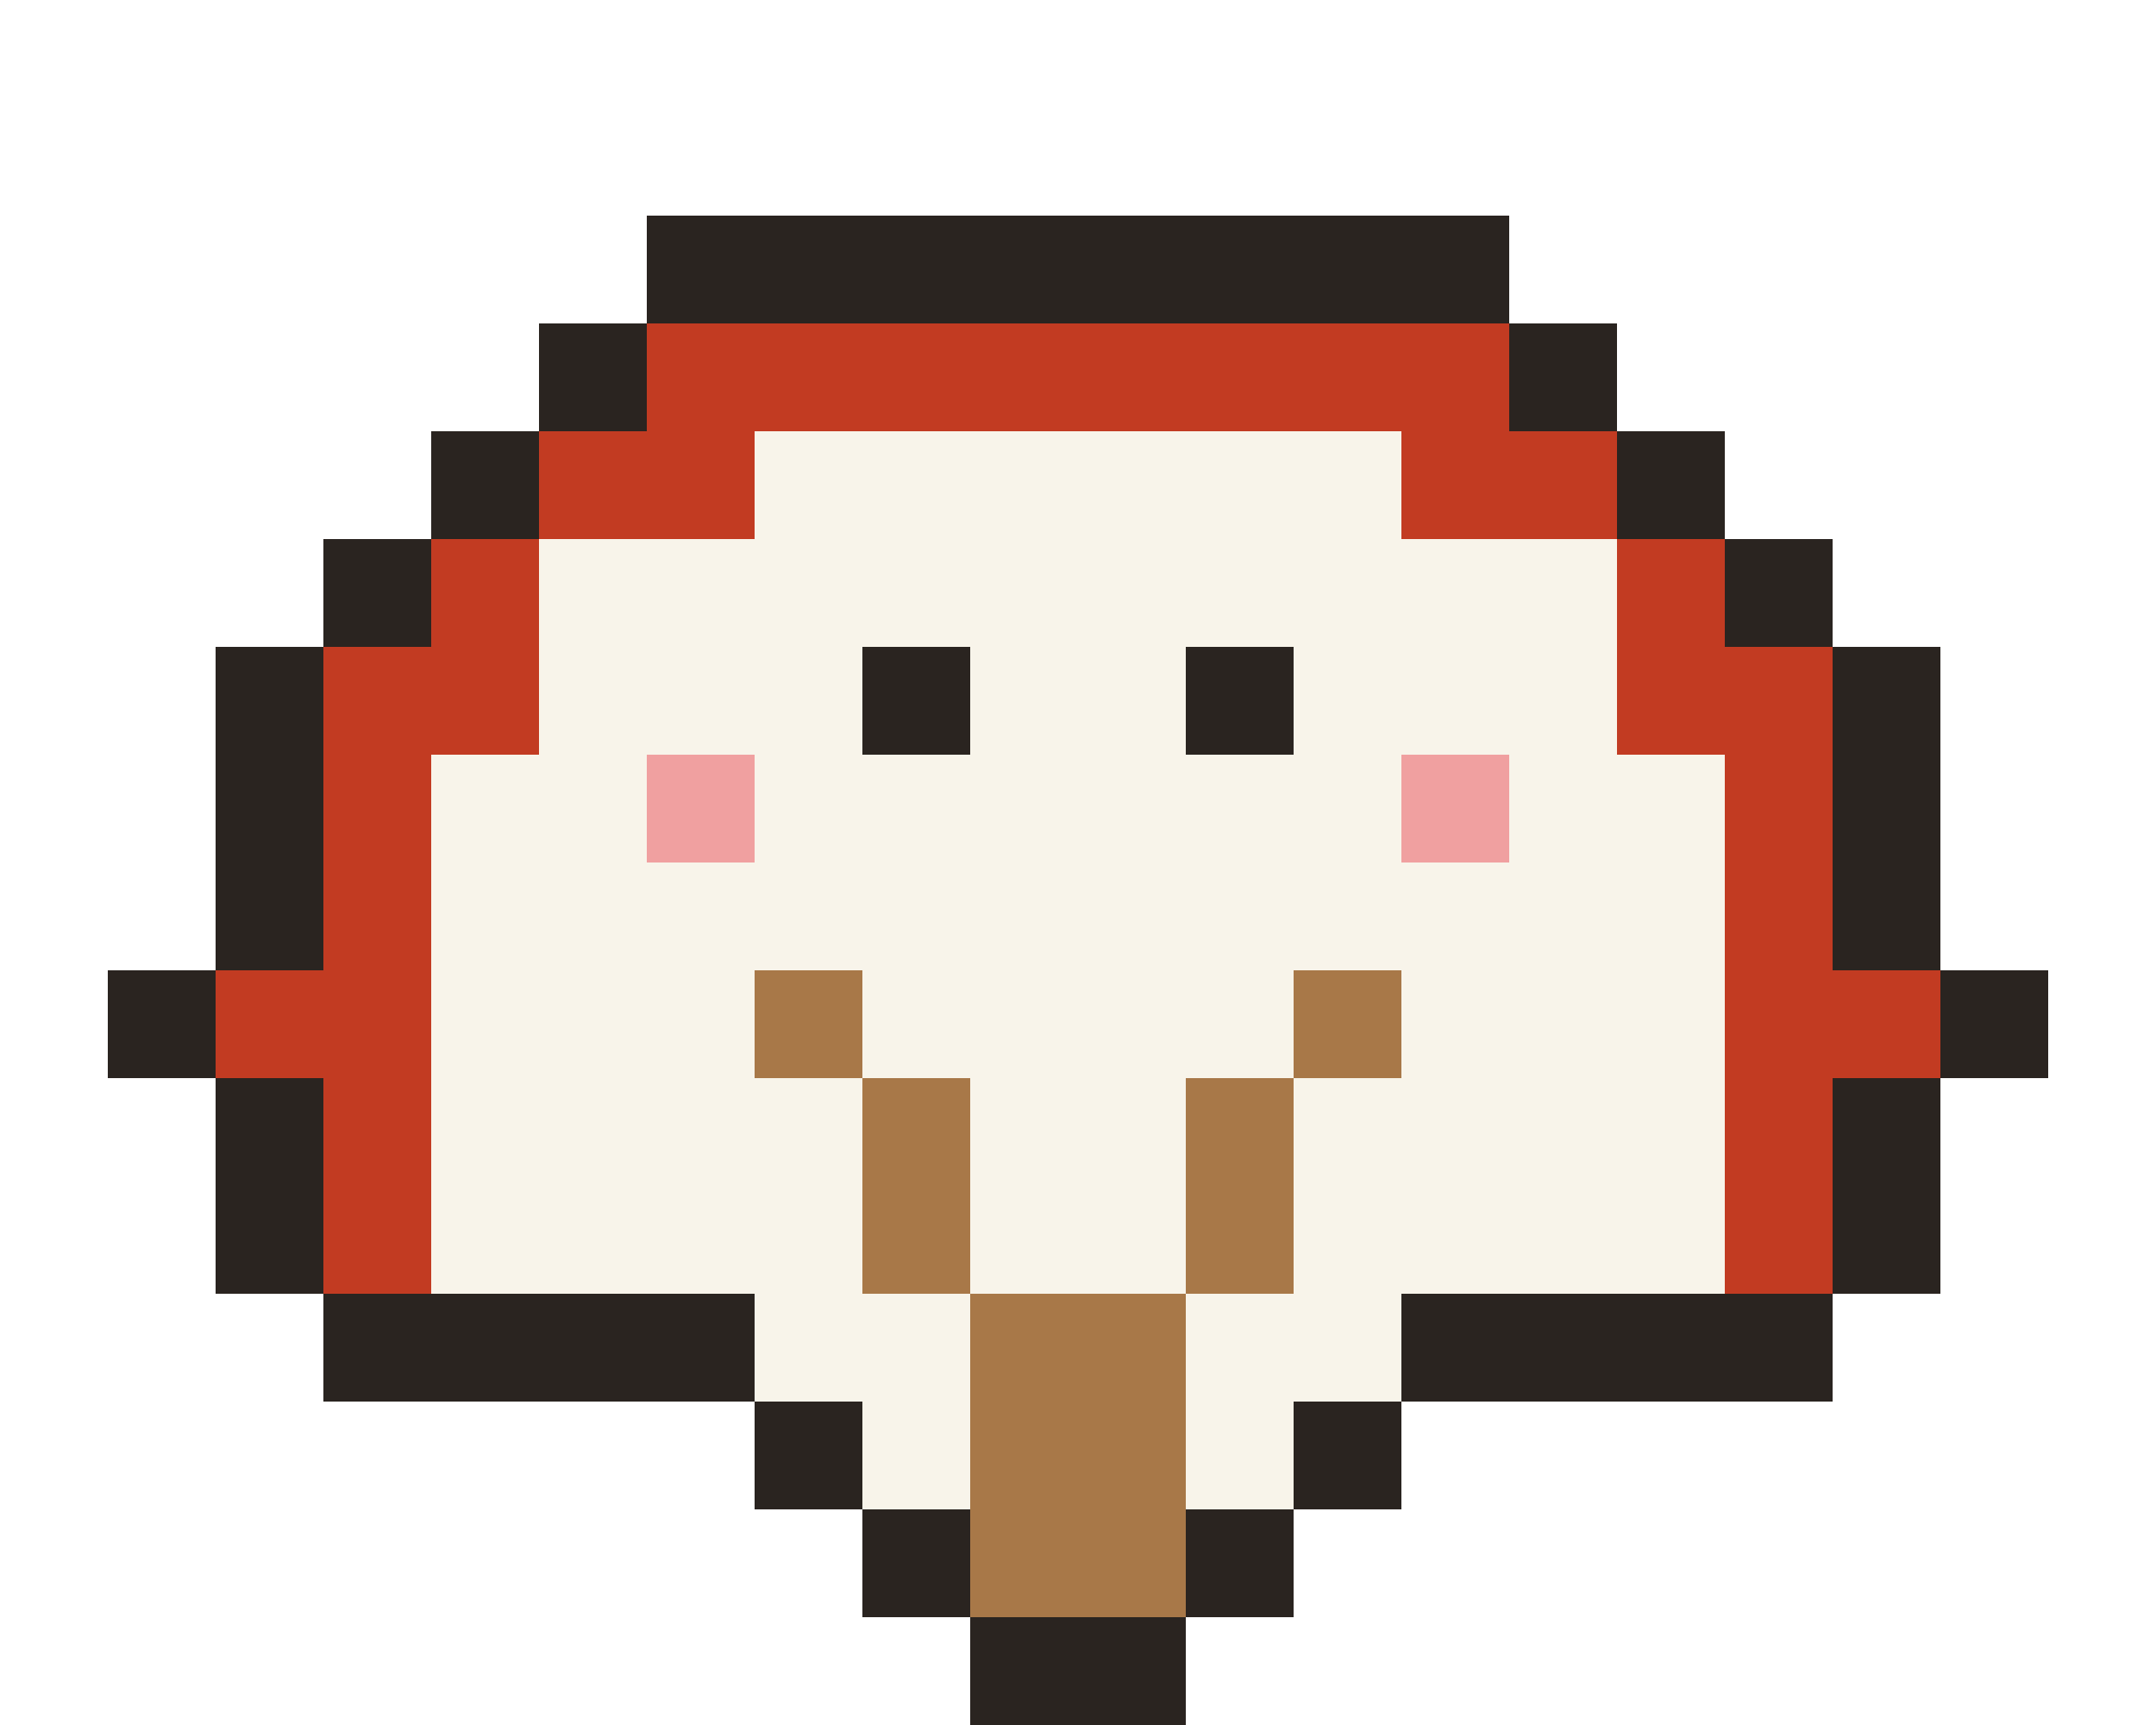
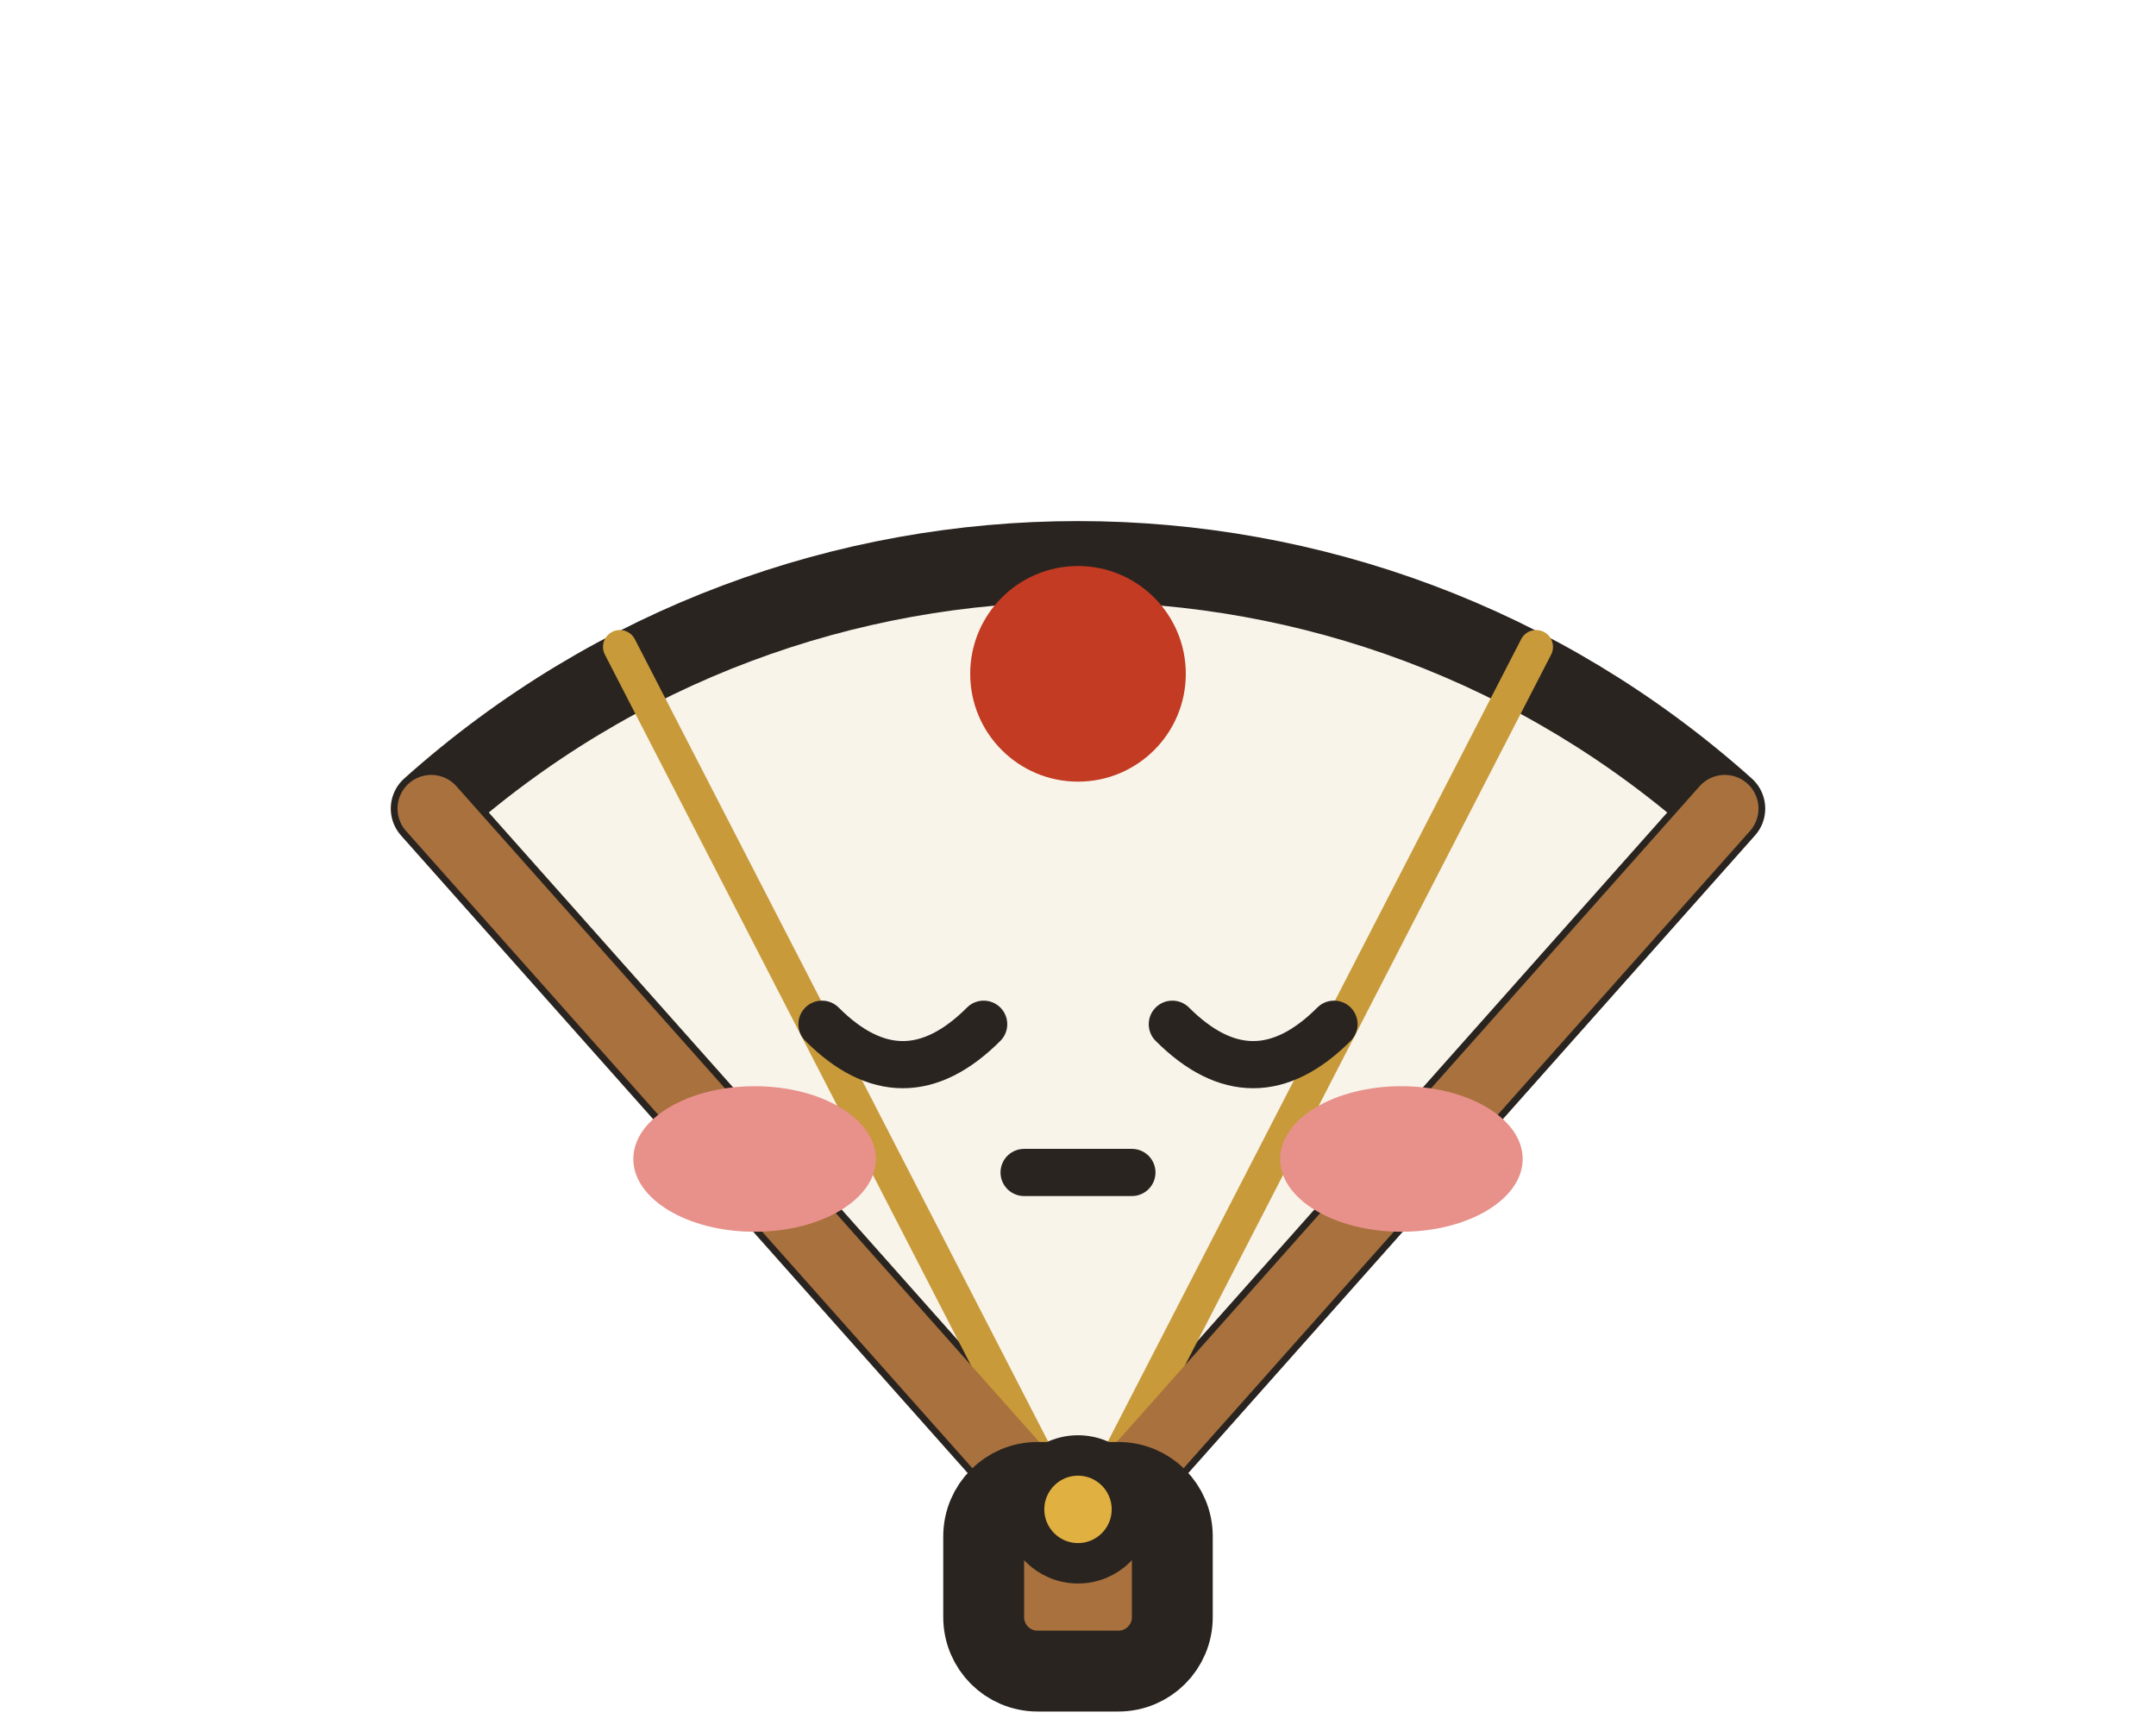
- <svg xmlns="http://www.w3.org/2000/svg" viewBox="0 0 20 16" width="160" height="128" shape-rendering="crispEdges">
-   <rect x="6" y="2" width="8" height="1" fill="#2a2420" />
-   <rect x="5" y="3" width="1" height="1" fill="#2a2420" />
-   <rect x="6" y="3" width="8" height="1" fill="#c23b22" />
-   <rect x="14" y="3" width="1" height="1" fill="#2a2420" />
-   <rect x="4" y="4" width="1" height="1" fill="#2a2420" />
-   <rect x="5" y="4" width="2" height="1" fill="#c23b22" />
-   <rect x="7" y="4" width="6" height="1" fill="#f8f4ea" />
-   <rect x="13" y="4" width="2" height="1" fill="#c23b22" />
-   <rect x="15" y="4" width="1" height="1" fill="#2a2420" />
-   <rect x="3" y="5" width="1" height="1" fill="#2a2420" />
-   <rect x="4" y="5" width="1" height="1" fill="#c23b22" />
-   <rect x="5" y="5" width="10" height="1" fill="#f8f4ea" />
-   <rect x="15" y="5" width="1" height="1" fill="#c23b22" />
-   <rect x="16" y="5" width="1" height="1" fill="#2a2420" />
-   <rect x="2" y="6" width="1" height="1" fill="#2a2420" />
-   <rect x="3" y="6" width="2" height="1" fill="#c23b22" />
-   <rect x="5" y="6" width="3" height="1" fill="#f8f4ea" />
-   <rect x="8" y="6" width="1" height="1" fill="#2a2420" />
-   <rect x="9" y="6" width="2" height="1" fill="#f8f4ea" />
-   <rect x="11" y="6" width="1" height="1" fill="#2a2420" />
-   <rect x="12" y="6" width="3" height="1" fill="#f8f4ea" />
-   <rect x="15" y="6" width="2" height="1" fill="#c23b22" />
-   <rect x="17" y="6" width="1" height="1" fill="#2a2420" />
-   <rect x="2" y="7" width="1" height="1" fill="#2a2420" />
-   <rect x="3" y="7" width="1" height="1" fill="#c23b22" />
-   <rect x="4" y="7" width="2" height="1" fill="#f8f4ea" />
-   <rect x="6" y="7" width="1" height="1" fill="#f0a0a0" />
-   <rect x="7" y="7" width="6" height="1" fill="#f8f4ea" />
-   <rect x="13" y="7" width="1" height="1" fill="#f0a0a0" />
-   <rect x="14" y="7" width="2" height="1" fill="#f8f4ea" />
-   <rect x="16" y="7" width="1" height="1" fill="#c23b22" />
-   <rect x="17" y="7" width="1" height="1" fill="#2a2420" />
-   <rect x="2" y="8" width="1" height="1" fill="#2a2420" />
-   <rect x="3" y="8" width="1" height="1" fill="#c23b22" />
-   <rect x="4" y="8" width="12" height="1" fill="#f8f4ea" />
-   <rect x="16" y="8" width="1" height="1" fill="#c23b22" />
-   <rect x="17" y="8" width="1" height="1" fill="#2a2420" />
-   <rect x="1" y="9" width="1" height="1" fill="#2a2420" />
-   <rect x="2" y="9" width="2" height="1" fill="#c23b22" />
-   <rect x="4" y="9" width="3" height="1" fill="#f8f4ea" />
-   <rect x="7" y="9" width="1" height="1" fill="#a87848" />
-   <rect x="8" y="9" width="4" height="1" fill="#f8f4ea" />
-   <rect x="12" y="9" width="1" height="1" fill="#a87848" />
-   <rect x="13" y="9" width="3" height="1" fill="#f8f4ea" />
-   <rect x="16" y="9" width="2" height="1" fill="#c23b22" />
-   <rect x="18" y="9" width="1" height="1" fill="#2a2420" />
-   <rect x="2" y="10" width="1" height="1" fill="#2a2420" />
-   <rect x="3" y="10" width="1" height="1" fill="#c23b22" />
-   <rect x="4" y="10" width="4" height="1" fill="#f8f4ea" />
-   <rect x="8" y="10" width="1" height="1" fill="#a87848" />
-   <rect x="9" y="10" width="2" height="1" fill="#f8f4ea" />
-   <rect x="11" y="10" width="1" height="1" fill="#a87848" />
-   <rect x="12" y="10" width="4" height="1" fill="#f8f4ea" />
-   <rect x="16" y="10" width="1" height="1" fill="#c23b22" />
-   <rect x="17" y="10" width="1" height="1" fill="#2a2420" />
-   <rect x="2" y="11" width="1" height="1" fill="#2a2420" />
-   <rect x="3" y="11" width="1" height="1" fill="#c23b22" />
-   <rect x="4" y="11" width="4" height="1" fill="#f8f4ea" />
-   <rect x="8" y="11" width="1" height="1" fill="#a87848" />
-   <rect x="9" y="11" width="2" height="1" fill="#f8f4ea" />
-   <rect x="11" y="11" width="1" height="1" fill="#a87848" />
-   <rect x="12" y="11" width="4" height="1" fill="#f8f4ea" />
-   <rect x="16" y="11" width="1" height="1" fill="#c23b22" />
-   <rect x="17" y="11" width="1" height="1" fill="#2a2420" />
-   <rect x="3" y="12" width="4" height="1" fill="#2a2420" />
-   <rect x="7" y="12" width="2" height="1" fill="#f8f4ea" />
-   <rect x="9" y="12" width="2" height="1" fill="#a87848" />
-   <rect x="11" y="12" width="2" height="1" fill="#f8f4ea" />
-   <rect x="13" y="12" width="4" height="1" fill="#2a2420" />
-   <rect x="7" y="13" width="1" height="1" fill="#2a2420" />
-   <rect x="8" y="13" width="1" height="1" fill="#f8f4ea" />
-   <rect x="9" y="13" width="2" height="1" fill="#a87848" />
-   <rect x="11" y="13" width="1" height="1" fill="#f8f4ea" />
-   <rect x="12" y="13" width="1" height="1" fill="#2a2420" />
-   <rect x="8" y="14" width="1" height="1" fill="#2a2420" />
-   <rect x="9" y="14" width="2" height="1" fill="#a87848" />
-   <rect x="11" y="14" width="1" height="1" fill="#2a2420" />
-   <rect x="9" y="15" width="2" height="1" fill="#2a2420" />
+ <svg xmlns="http://www.w3.org/2000/svg" viewBox="0 0 160 128" width="160" height="128">
+   <path d="M80 114 L32 60 A72 72 0 0 1 128 60 Z" fill="#f8f4ea" stroke="#2a2420" stroke-width="6" stroke-linejoin="round" stroke-linecap="round" />
+   <path d="M80 114 L32 60" fill="none" stroke="#2a2420" stroke-width="3" stroke-linejoin="round" stroke-linecap="round" />
+   <path d="M80 114 L128 60" fill="none" stroke="#2a2420" stroke-width="3" stroke-linejoin="round" stroke-linecap="round" />
+   <path d="M80 114 L46 48" fill="none" stroke="#c89a3a" stroke-width="2.5" stroke-linejoin="round" stroke-linecap="round" />
+   <path d="M80 114 L114 48" fill="none" stroke="#c89a3a" stroke-width="2.5" stroke-linejoin="round" stroke-linecap="round" />
+   <circle cx="80" cy="50" r="8" fill="#c23b22" />
+   <path d="M80 114 L32 60" fill="none" stroke="#a8713e" stroke-width="5" stroke-linejoin="round" stroke-linecap="round" />
+   <path d="M80 114 L128 60" fill="none" stroke="#a8713e" stroke-width="5" stroke-linejoin="round" stroke-linecap="round" />
+   <rect x="73" y="110" width="14" height="14" rx="4" fill="#a8713e" stroke="#2a2420" stroke-width="6" stroke-linejoin="round" stroke-linecap="round" />
+   <circle cx="80" cy="112" r="4" fill="#e0b040" stroke="#2a2420" stroke-width="3" stroke-linejoin="round" stroke-linecap="round" />
+   <ellipse cx="56" cy="86" rx="9.0" ry="5.4" fill="#e8908a" />
+   <ellipse cx="104" cy="86" rx="9.0" ry="5.4" fill="#e8908a" />
+   <path d="M61 76 Q67 82 73 76" fill="none" stroke="#2a2420" stroke-width="3.5" stroke-linejoin="round" stroke-linecap="round" />
+   <path d="M87 76 Q93 82 99 76" fill="none" stroke="#2a2420" stroke-width="3.5" stroke-linejoin="round" stroke-linecap="round" />
+   <path d="M76 87 L84 87" fill="none" stroke="#2a2420" stroke-width="3.5" stroke-linejoin="round" stroke-linecap="round" />
</svg>
